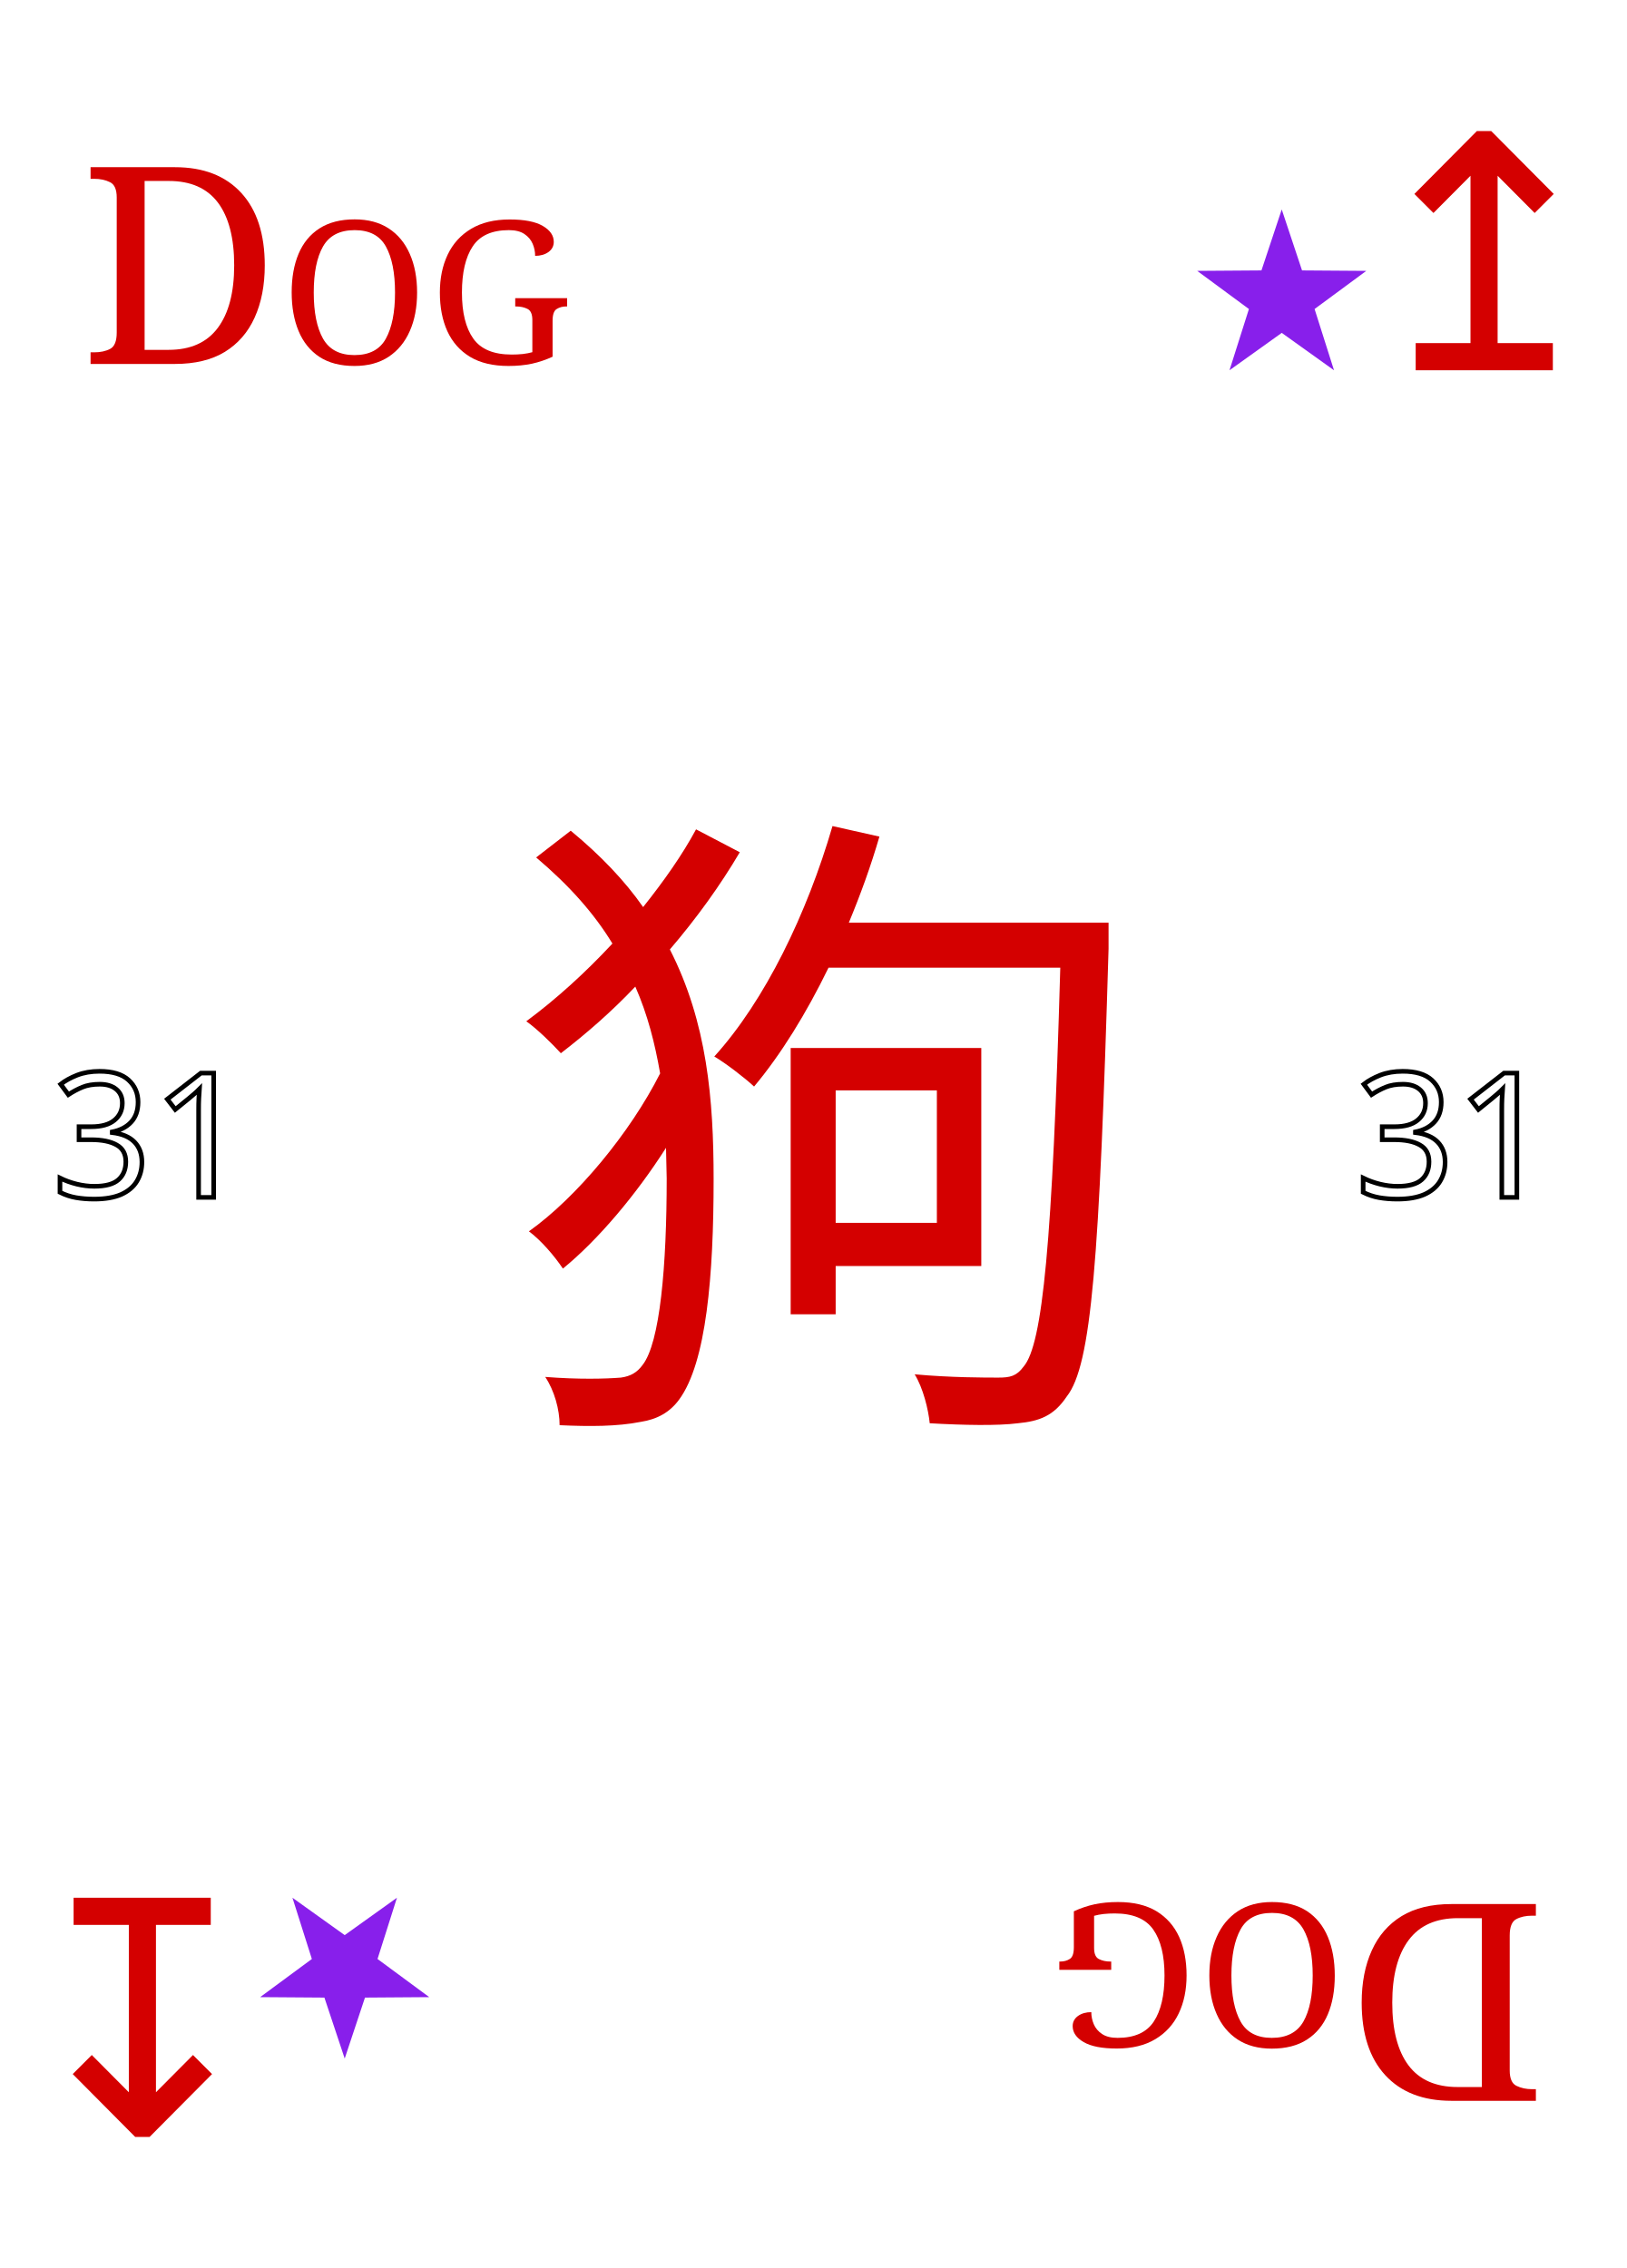
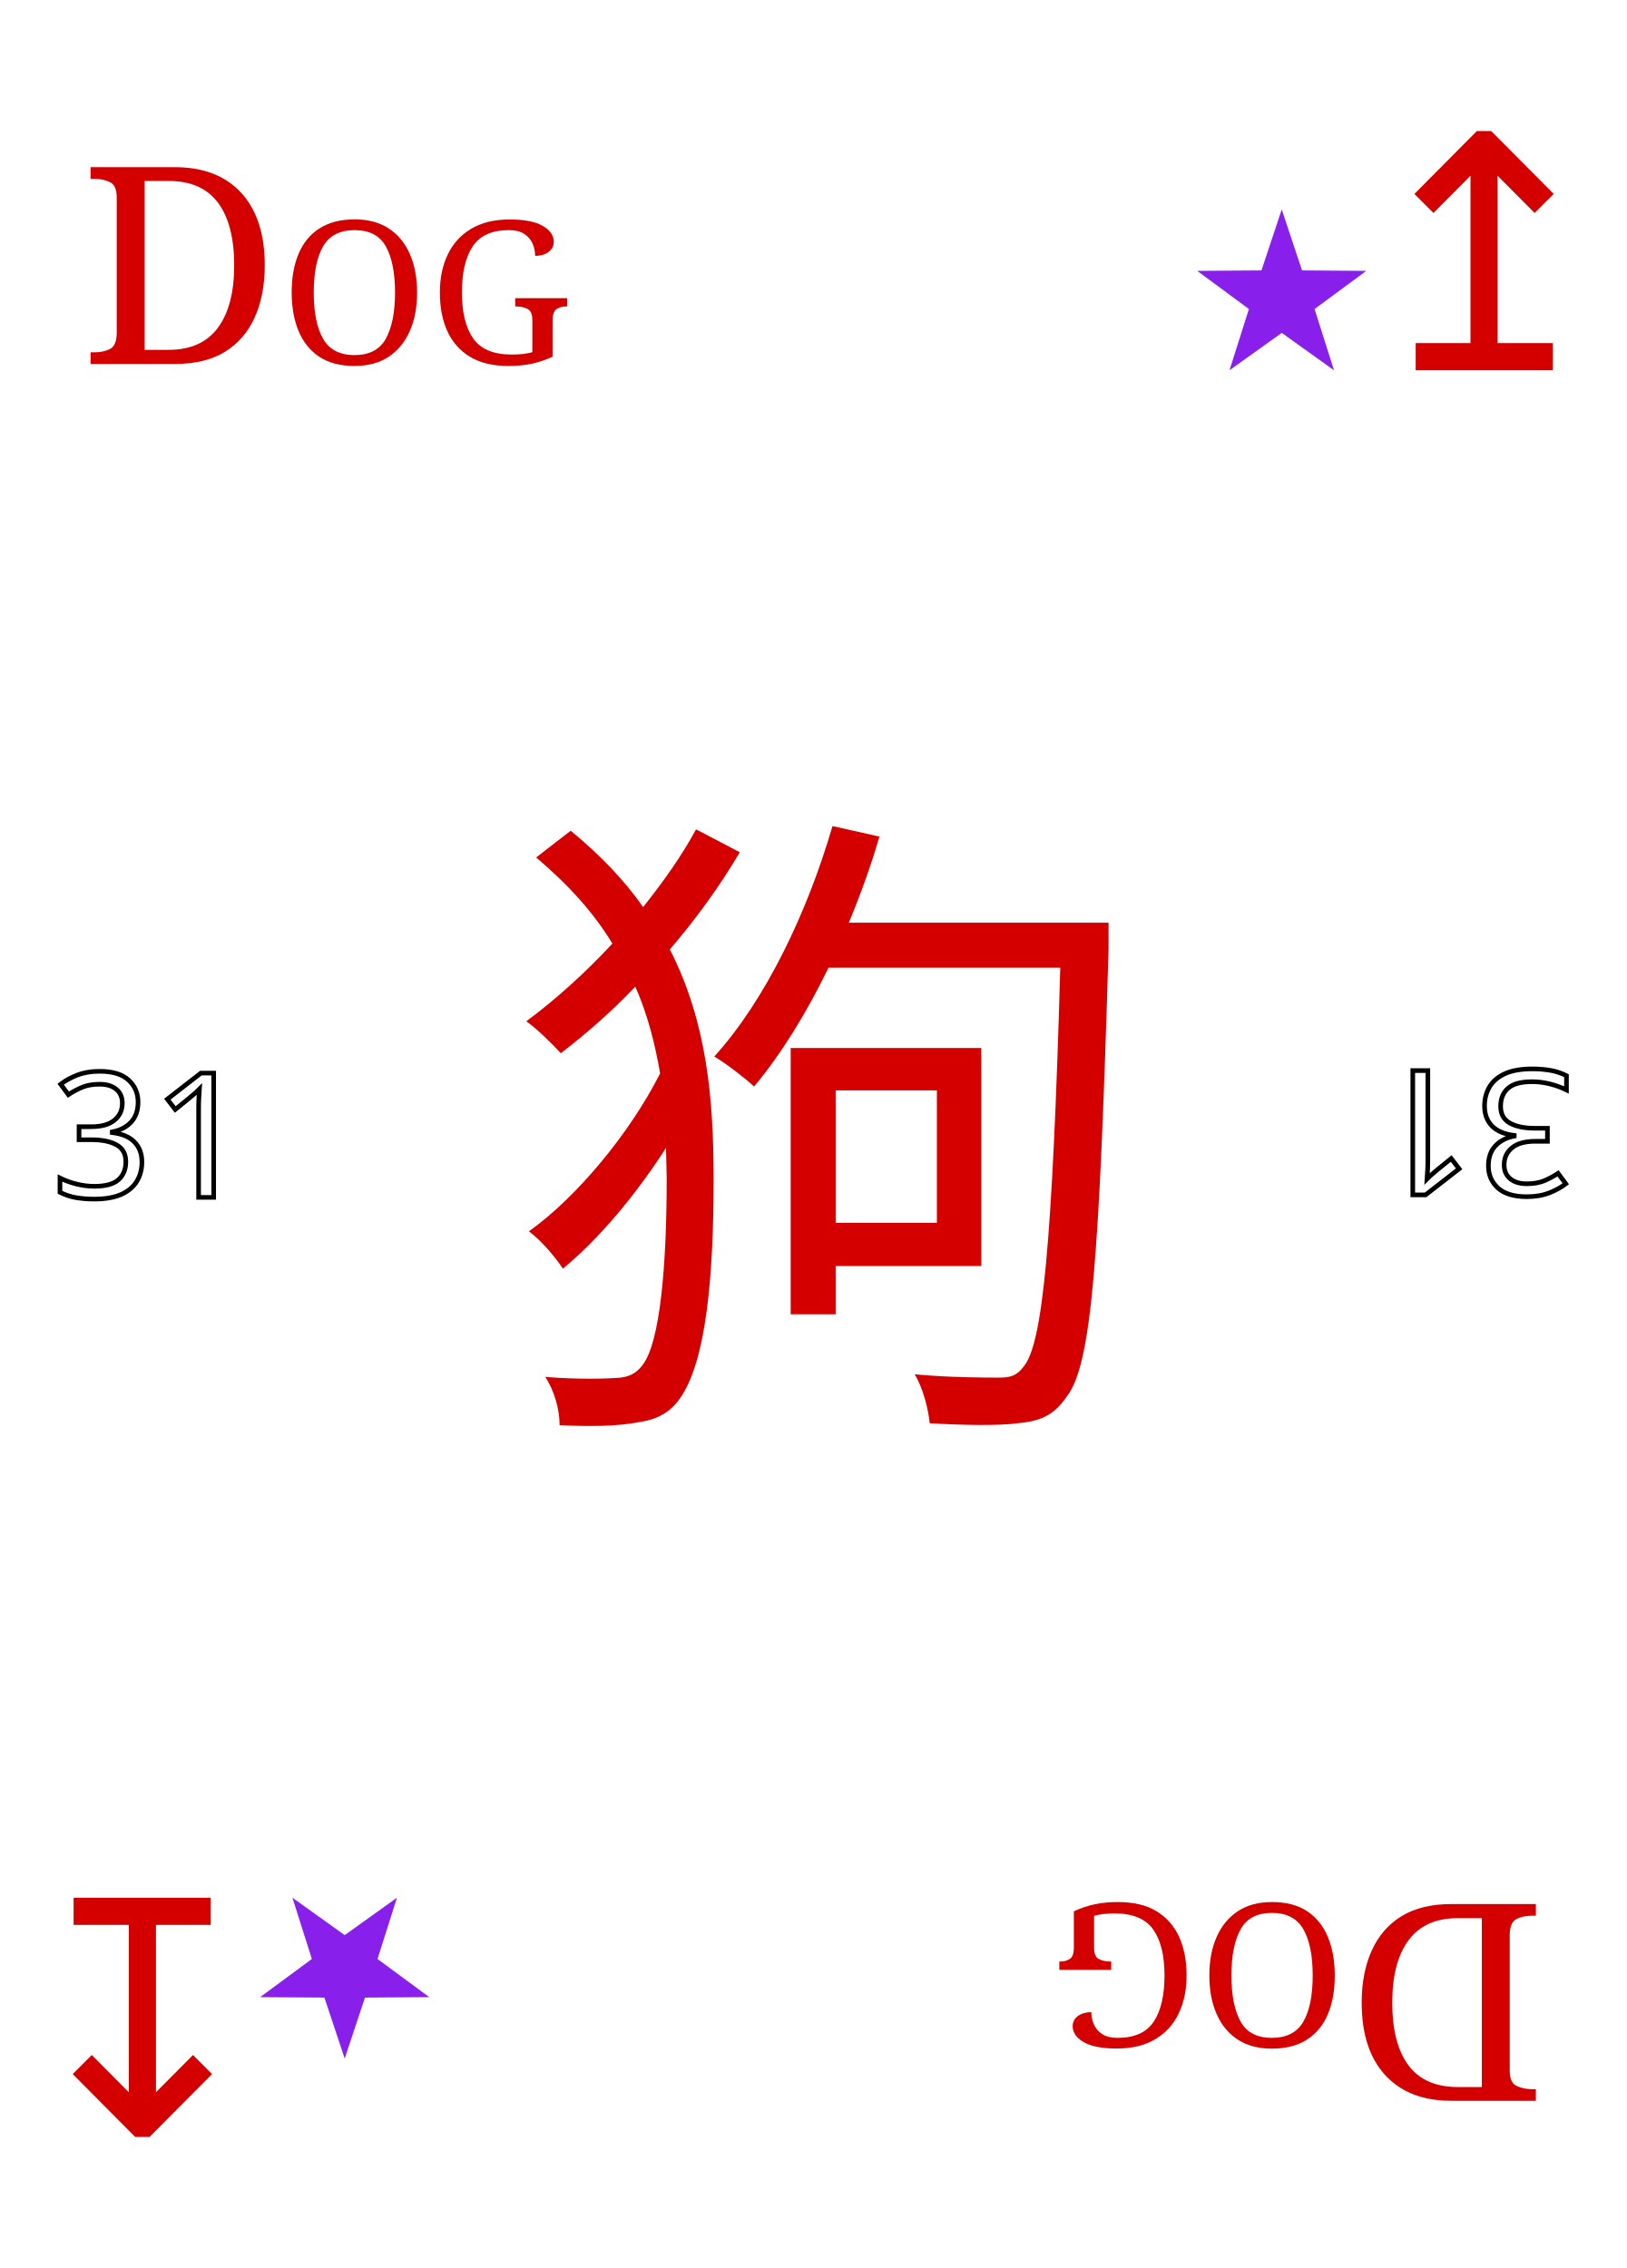
<svg xmlns="http://www.w3.org/2000/svg" xmlns:xlink="http://www.w3.org/1999/xlink" width="224.25" height="312.781" id="svg18947" version="1.1">
  <defs id="defs18949">
    <linearGradient id="linearGradient3006">
      <stop style="stop-color:#ffffff;stop-opacity:1;" offset="0" id="stop3008" />
      <stop id="stop3014" offset="0.377" style="stop-color:#7f7f7f;stop-opacity:1;" />
      <stop style="stop-color:#ffffff;stop-opacity:1;" offset="0.802" id="stop3016" />
      <stop style="stop-color:#cccccc;stop-opacity:1" offset="1" id="stop3010" />
    </linearGradient>
    <linearGradient id="linearGradient3804">
      <stop style="stop-color:#000000;stop-opacity:1;" offset="0" id="stop3806" />
      <stop id="stop3812" offset="0.5" style="stop-color:#333333;stop-opacity:1" />
      <stop style="stop-color:#000000;stop-opacity:1;" offset="1" id="stop3808" />
    </linearGradient>
    <linearGradient id="linearGradient3833">
      <stop style="stop-color:#000000;stop-opacity:1;" offset="0" id="stop3835" />
      <stop id="stop3841" offset="0.5" style="stop-color:#333333;stop-opacity:1" />
      <stop style="stop-color:#000000;stop-opacity:1" offset="1" id="stop3837" />
    </linearGradient>
    <linearGradient id="linearGradient3851">
      <stop style="stop-color:#808080;stop-opacity:1;" offset="0" id="stop3853" />
      <stop id="stop3859" offset="0.5" style="stop-color:#ffffff;stop-opacity:1;" />
      <stop style="stop-color:#808080;stop-opacity:1;" offset="1" id="stop3855" />
    </linearGradient>
    <radialGradient xlink:href="#linearGradient3933-4-3" id="radialGradient3939-7-7" cx="44.15" cy="208.928" fx="44.15" fy="208.928" r="74.727" gradientTransform="matrix(0.9724199,-0.00350785,0.00204639,0.4092987,4026.407,-290.6514)" gradientUnits="userSpaceOnUse" />
    <linearGradient id="linearGradient3933-4-3">
      <stop style="stop-color:#000000;stop-opacity:1;" offset="0" id="stop3935-0-7" />
      <stop style="stop-color:#000000;stop-opacity:0;" offset="1" id="stop3937-9-2" />
    </linearGradient>
    <linearGradient xlink:href="#linearGradient3006-1-5" id="linearGradient3012-2-7" x1="81.906" y1="294.384" x2="178.156" y2="294.384" gradientUnits="userSpaceOnUse" gradientTransform="translate(3914.848,-255.2825)" />
    <linearGradient id="linearGradient3006-1-5">
      <stop style="stop-color:#ffffff;stop-opacity:1;" offset="0" id="stop3008-6-4" />
      <stop id="stop3014-8-12" offset="0.377" style="stop-color:#7f7f7f;stop-opacity:1;" />
      <stop style="stop-color:#ffffff;stop-opacity:1;" offset="0.802" id="stop3016-5-0" />
      <stop style="stop-color:#cccccc;stop-opacity:1" offset="1" id="stop3010-7-0" />
    </linearGradient>
    <linearGradient gradientTransform="translate(3914.848,-376.2825)" xlink:href="#linearGradient3804-6-4" id="linearGradient3810-9-1" x1="65.224" y1="394.696" x2="156.749" y2="394.696" gradientUnits="userSpaceOnUse" />
    <linearGradient id="linearGradient3804-6-4">
      <stop style="stop-color:#000000;stop-opacity:1;" offset="0" id="stop3806-1-6" />
      <stop id="stop3812-4-0" offset="0.5" style="stop-color:#333333;stop-opacity:1" />
      <stop style="stop-color:#000000;stop-opacity:1;" offset="1" id="stop3808-2-7" />
    </linearGradient>
    <radialGradient xlink:href="#linearGradient3024-3-7" id="radialGradient3030-7-1" cx="114.593" cy="428.493" fx="114.593" fy="428.493" r="43.142" gradientTransform="matrix(0.7913852,4.4166814e-8,0,0.4810074,3940.863,-177.7307)" gradientUnits="userSpaceOnUse" />
    <linearGradient id="linearGradient3024-3-7">
      <stop id="stop3028-2-7" offset="0" style="stop-color:#000000;stop-opacity:1" />
      <stop id="stop3026-2-7" offset="1" style="stop-color:#242424;stop-opacity:1;" />
    </linearGradient>
    <linearGradient gradientTransform="translate(3914.848,-376.2825)" xlink:href="#linearGradient3101-2-3" id="linearGradient3113-4-7" gradientUnits="userSpaceOnUse" x1="145.602" y1="375.926" x2="183.78" y2="390.783" />
    <linearGradient id="linearGradient3101-2-3">
      <stop style="stop-color:#000000;stop-opacity:1;" offset="0" id="stop3103-4-3" />
      <stop style="stop-color:#000000;stop-opacity:0;" offset="1" id="stop3105-5-5" />
    </linearGradient>
    <linearGradient gradientTransform="translate(3914.848,-376.2825)" xlink:href="#linearGradient3101-2-3" id="linearGradient3107-7-9" x1="113.006" y1="395.661" x2="116.814" y2="405.196" gradientUnits="userSpaceOnUse" />
    <linearGradient xlink:href="#linearGradient3833-1-81" id="linearGradient3086-3-9" gradientUnits="userSpaceOnUse" gradientTransform="matrix(0.4384643,7.9081918e-4,-6.5324466e-4,0.5308057,903.2701,-3758.355)" x1="-158.781" y1="459.141" x2="-128.625" y2="459.141" />
    <linearGradient id="linearGradient3833-1-81">
      <stop style="stop-color:#000000;stop-opacity:1;" offset="0" id="stop3835-5-82" />
      <stop id="stop3841-2-6" offset="0.5" style="stop-color:#333333;stop-opacity:1" />
      <stop style="stop-color:#000000;stop-opacity:1" offset="1" id="stop3837-7-6" />
    </linearGradient>
    <linearGradient xlink:href="#linearGradient3851-5-38" id="linearGradient3088-8-0" gradientUnits="userSpaceOnUse" gradientTransform="matrix(0.4384643,7.9081918e-4,-6.5324466e-4,0.5308057,970.1511,-3759.495)" x1="-311.312" y1="463.516" x2="-281.156" y2="463.516" />
    <linearGradient id="linearGradient3851-5-38">
      <stop style="stop-color:#808080;stop-opacity:1;" offset="0" id="stop3853-1-0" />
      <stop id="stop3859-7-1" offset="0.5" style="stop-color:#ffffff;stop-opacity:1;" />
      <stop style="stop-color:#808080;stop-opacity:1;" offset="1" id="stop3855-1-2" />
    </linearGradient>
  </defs>
  <g style="display:inline" transform="translate(-247.874,-381.6862)" id="layer1">
    <text xml:space="preserve" style="font-style:normal;font-variant:normal;font-weight:normal;font-stretch:normal;font-size:24.02px;line-height:125%;font-family:'Card Characters';-inkscape-font-specification:'Card Characters';text-align:start;letter-spacing:0px;word-spacing:0px;writing-mode:lr-tb;text-anchor:start;fill:none;stroke:#000000;stroke-width:0.636;stroke-opacity:1" x="255.065" y="546.82" id="text70860-7">
      <tspan y="546.82" x="255.065" id="tspan88149" style="stroke-width:0.636">31</tspan>
    </text>
-     <text id="text396003" y="546.82" x="434.745" style="font-style:normal;font-variant:normal;font-weight:normal;font-stretch:normal;font-size:24.02px;line-height:125%;font-family:'Card Characters';-inkscape-font-specification:'Card Characters';text-align:start;letter-spacing:0px;word-spacing:0px;writing-mode:lr-tb;text-anchor:start;fill:none;stroke:#000000;stroke-width:0.636;stroke-opacity:1" xml:space="preserve">
-       <tspan y="546.82" x="434.745" id="tspan396005" style="stroke-width:0.636">31</tspan>
+     <text id="text396003" y="-529.333" x="-464.933" style="font-style:normal;font-variant:normal;font-weight:normal;font-stretch:normal;font-size:24.02px;line-height:125%;font-family:'Card Characters';-inkscape-font-specification:'Card Characters';text-align:start;letter-spacing:0px;word-spacing:0px;writing-mode:lr-tb;text-anchor:start;fill:none;stroke:#000000;stroke-width:0.636;stroke-opacity:1" xml:space="preserve" transform="scale(-1,-1)">
+       <tspan y="-529.333" x="-464.933" id="tspan396005" style="stroke-width:0.636">31</tspan>
    </text>
    <g id="g397065" transform="matrix(0.95,0,0,0.95,17.99995,26.90384)">
      <text xml:space="preserve" style="font-size:47.404px;font-style:normal;font-variant:normal;font-weight:normal;font-stretch:normal;text-align:start;line-height:125%;letter-spacing:0px;word-spacing:0px;writing-mode:lr-tb;text-anchor:start;fill:#d40000;fill-opacity:1;stroke:none;display:inline;font-family:Card Characters;-inkscape-font-specification:Card Characters" x="437.501" y="427.206" id="text30069">
        <tspan x="437.501" y="427.206" style="font-size:47.404px;font-style:normal;font-variant:normal;font-weight:normal;font-stretch:normal;text-align:start;line-height:125%;writing-mode:lr-tb;text-anchor:start;fill:#d40000;fill-opacity:1;font-family:Card Characters;-inkscape-font-specification:Card Characters" id="tspan30073">↥</tspan>
      </text>
      <text xml:space="preserve" style="font-size:40px;font-style:normal;font-variant:normal;font-weight:500;font-stretch:normal;text-align:start;line-height:125%;letter-spacing:0px;word-spacing:0px;writing-mode:lr;text-anchor:start;fill:#d40000;fill-opacity:1;stroke:none;font-family:Futura;-inkscape-font-specification:'Futura, Medium';" x="253.6" y="426.286" id="text25807">
        <tspan id="tspan25809" x="253.6" y="426.286" style="-inkscape-font-specification:'serif, Normal';font-family:serif;font-weight:normal;font-style:normal;font-stretch:normal;font-variant:normal;font-size:40px;text-anchor:start;text-align:start;writing-mode:lr;line-height:125%">D<tspan style="font-size:28.947px" id="tspan9783">OG</tspan>
        </tspan>
      </text>
      <path style="fill:#881feb;fill-opacity:1;display:inline" id="path86900" d="m 179.08,32.221 1.553,4.665 4.917,0.035 -3.957,2.919 1.486,4.687 -3.998,-2.861 -3.998,2.861 1.486,-4.687 -3.957,-2.919 4.917,-0.035 z" transform="matrix(1.897043,0,0,1.897043,88.27391,342.7363)" />
      <path transform="matrix(-1.897043,0,0,-1.897043,631.7241,733.4174)" d="m 179.08,32.221 1.553,4.665 4.917,0.035 -3.957,2.919 1.486,4.687 -3.998,-2.861 -3.998,2.861 1.486,-4.687 -3.957,-2.919 4.917,-0.035 z" id="path14445" style="fill:#881feb;fill-opacity:1;display:inline" />
    </g>
    <g id="g397072" transform="matrix(-0.95,0,0,-0.95,701.9981,1049.25)">
      <text id="text397074" y="427.206" x="437.501" style="font-size:47.404px;font-style:normal;font-variant:normal;font-weight:normal;font-stretch:normal;text-align:start;line-height:125%;letter-spacing:0px;word-spacing:0px;writing-mode:lr-tb;text-anchor:start;fill:#d40000;fill-opacity:1;stroke:none;display:inline;font-family:Card Characters;-inkscape-font-specification:Card Characters" xml:space="preserve">
        <tspan id="tspan397076" style="font-size:47.404px;font-style:normal;font-variant:normal;font-weight:normal;font-stretch:normal;text-align:start;line-height:125%;writing-mode:lr-tb;text-anchor:start;fill:#d40000;fill-opacity:1;font-family:Card Characters;-inkscape-font-specification:Card Characters" y="427.206" x="437.501">↥</tspan>
      </text>
      <text id="text397078" y="426.286" x="253.6" style="font-size:40px;font-style:normal;font-variant:normal;font-weight:normal;font-stretch:normal;text-align:start;line-height:125%;letter-spacing:0px;word-spacing:0px;writing-mode:lr-tb;text-anchor:start;fill:#d40000;fill-opacity:1;stroke:none;font-family:Card Characters;-inkscape-font-specification:Card Characters" xml:space="preserve">
        <tspan y="426.286" x="253.6" id="tspan397080" style="-inkscape-font-specification:'serif, Normal';font-family:serif;font-weight:normal;font-style:normal;font-stretch:normal;font-variant:normal;font-size:40px;text-anchor:start;text-align:start;writing-mode:lr;line-height:125%">D<tspan style="font-size:28.947px" id="tspan9785">OG</tspan>
        </tspan>
      </text>
    </g>
    <text xml:space="preserve" style="font-style:normal;font-weight:normal;font-size:40px;line-height:125%;font-family:sans-serif;letter-spacing:0px;word-spacing:0px;fill:#d40000;fill-opacity:1;stroke:none;stroke-width:1px;stroke-linecap:butt;stroke-linejoin:miter;stroke-opacity:1;" x="317.108" y="571.124" id="text4705">
      <tspan id="tspan4707" x="317.108" y="571.124" style="font-style:normal;font-variant:normal;font-weight:normal;font-stretch:normal;font-size:90px;font-family:sans-serif;-inkscape-font-specification:sans-serif;fill:#d40000;fill-opacity:1;">狗</tspan>
    </text>
  </g>
</svg>
